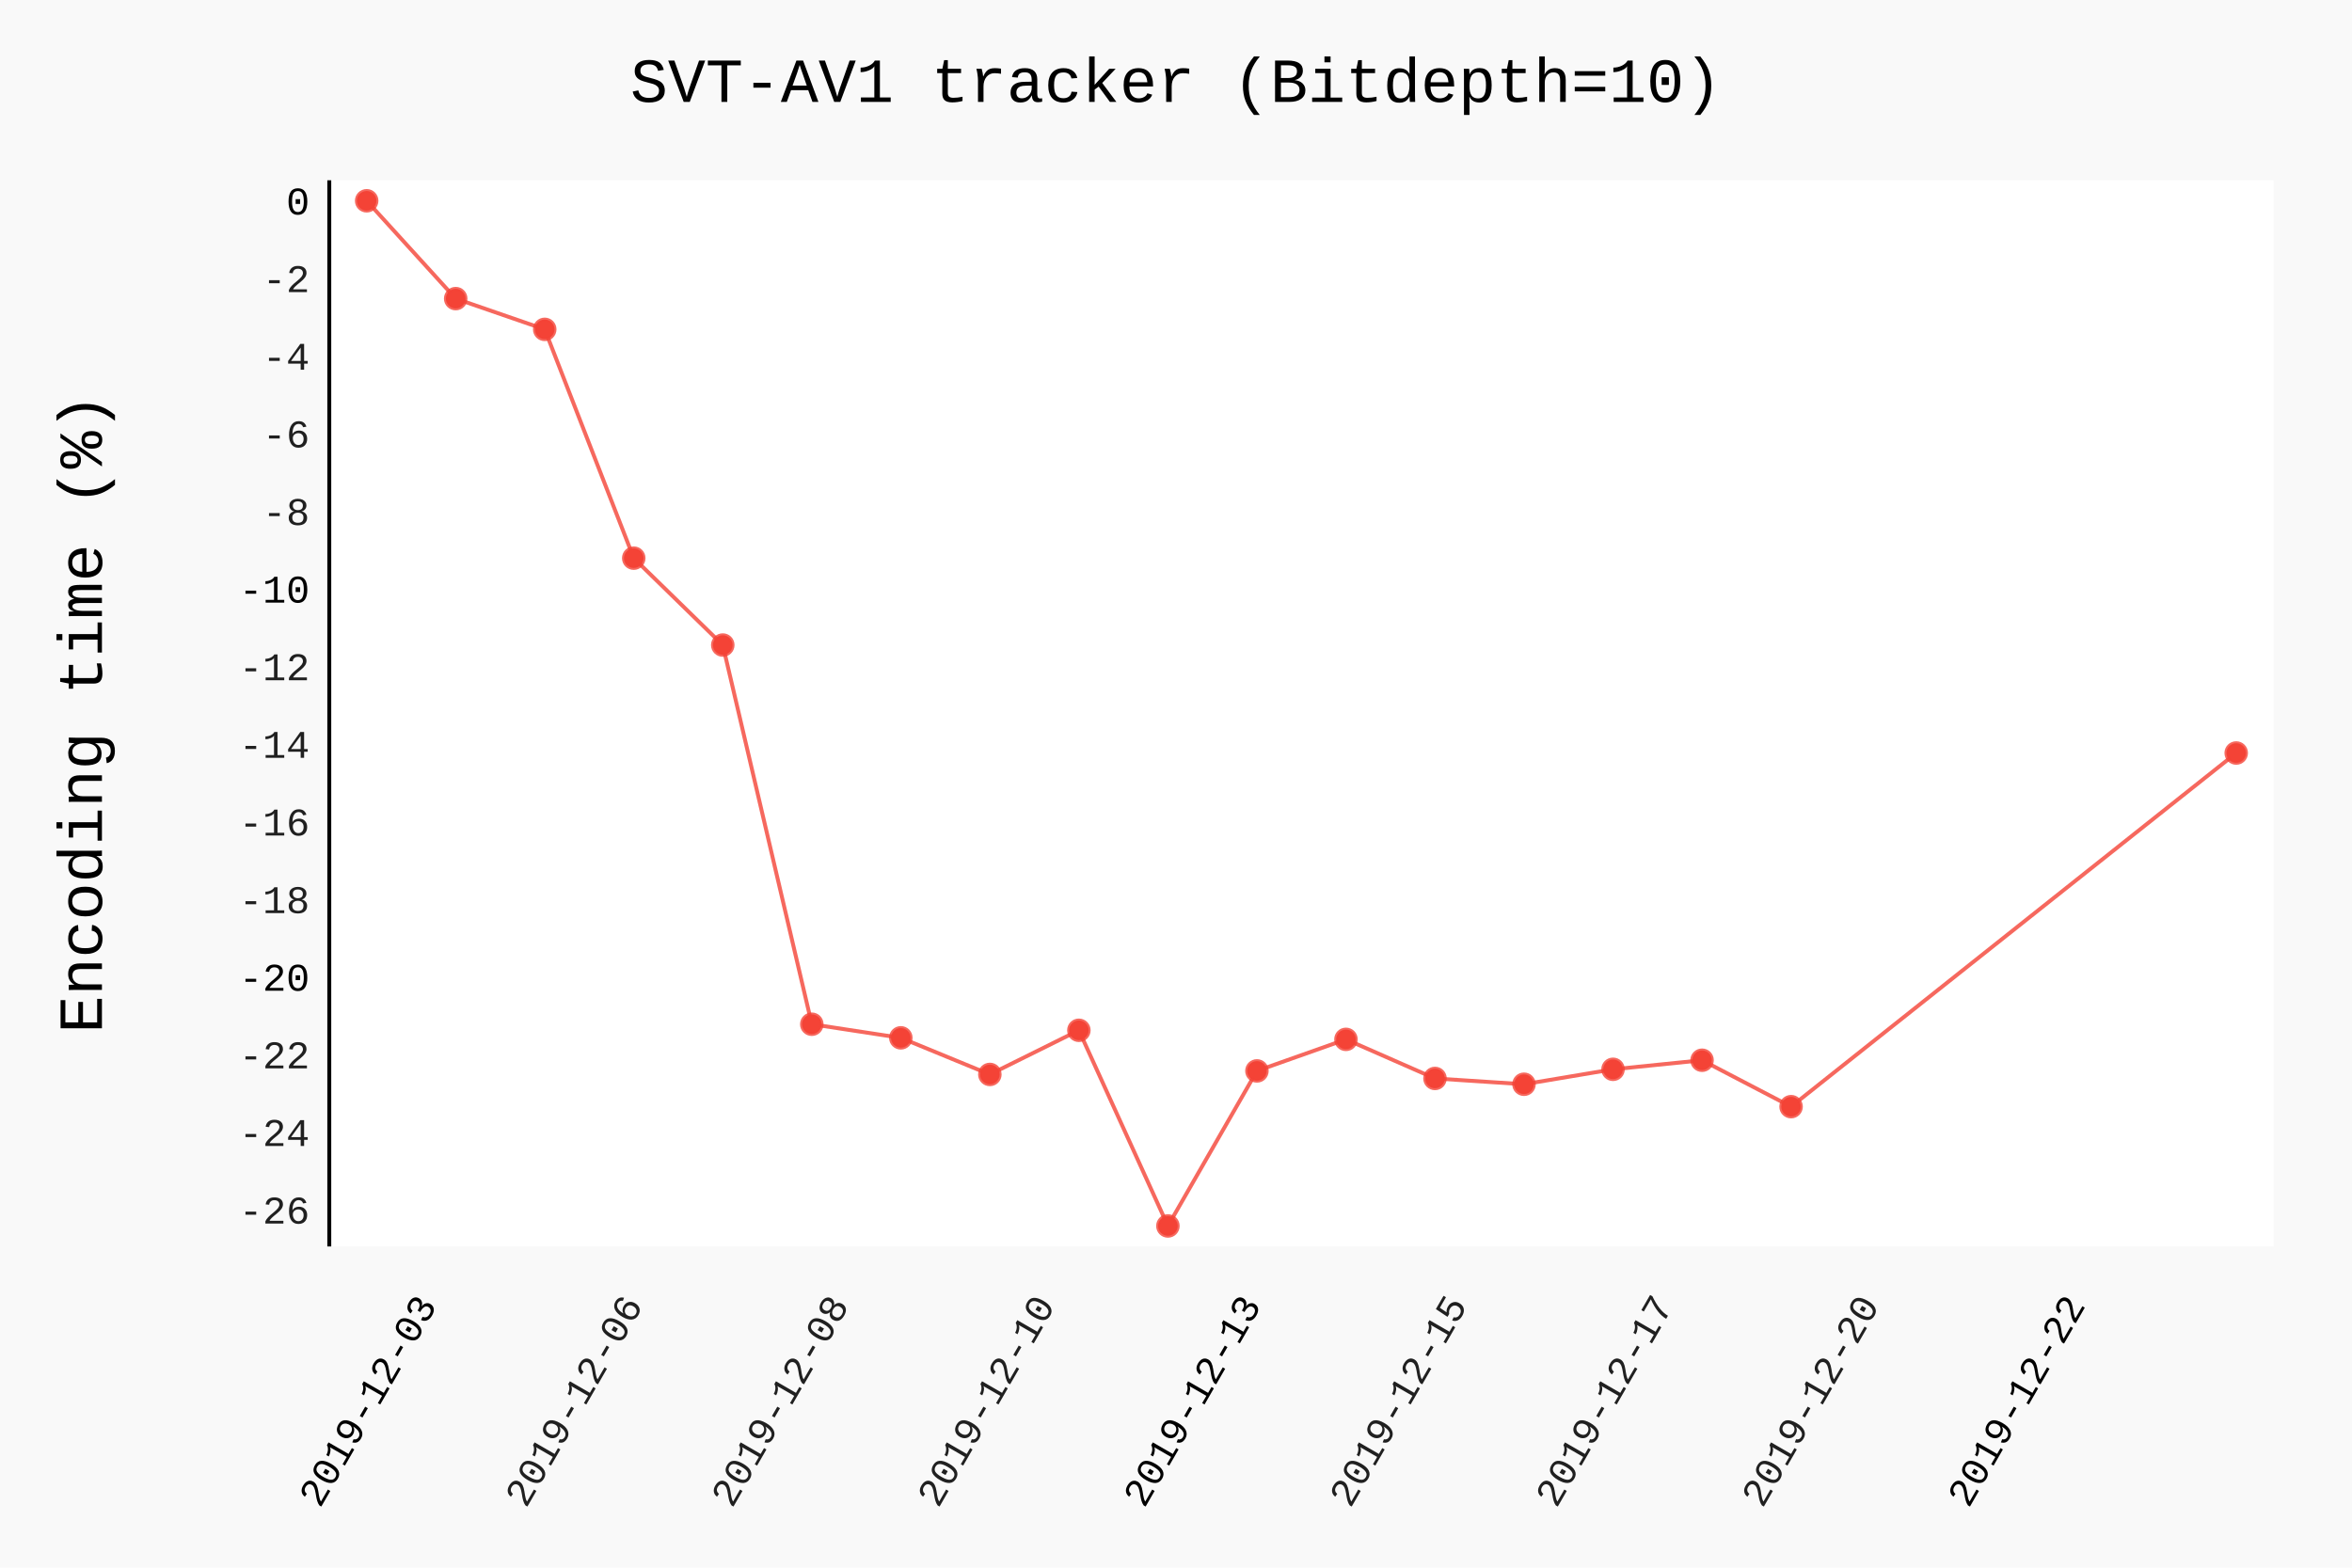
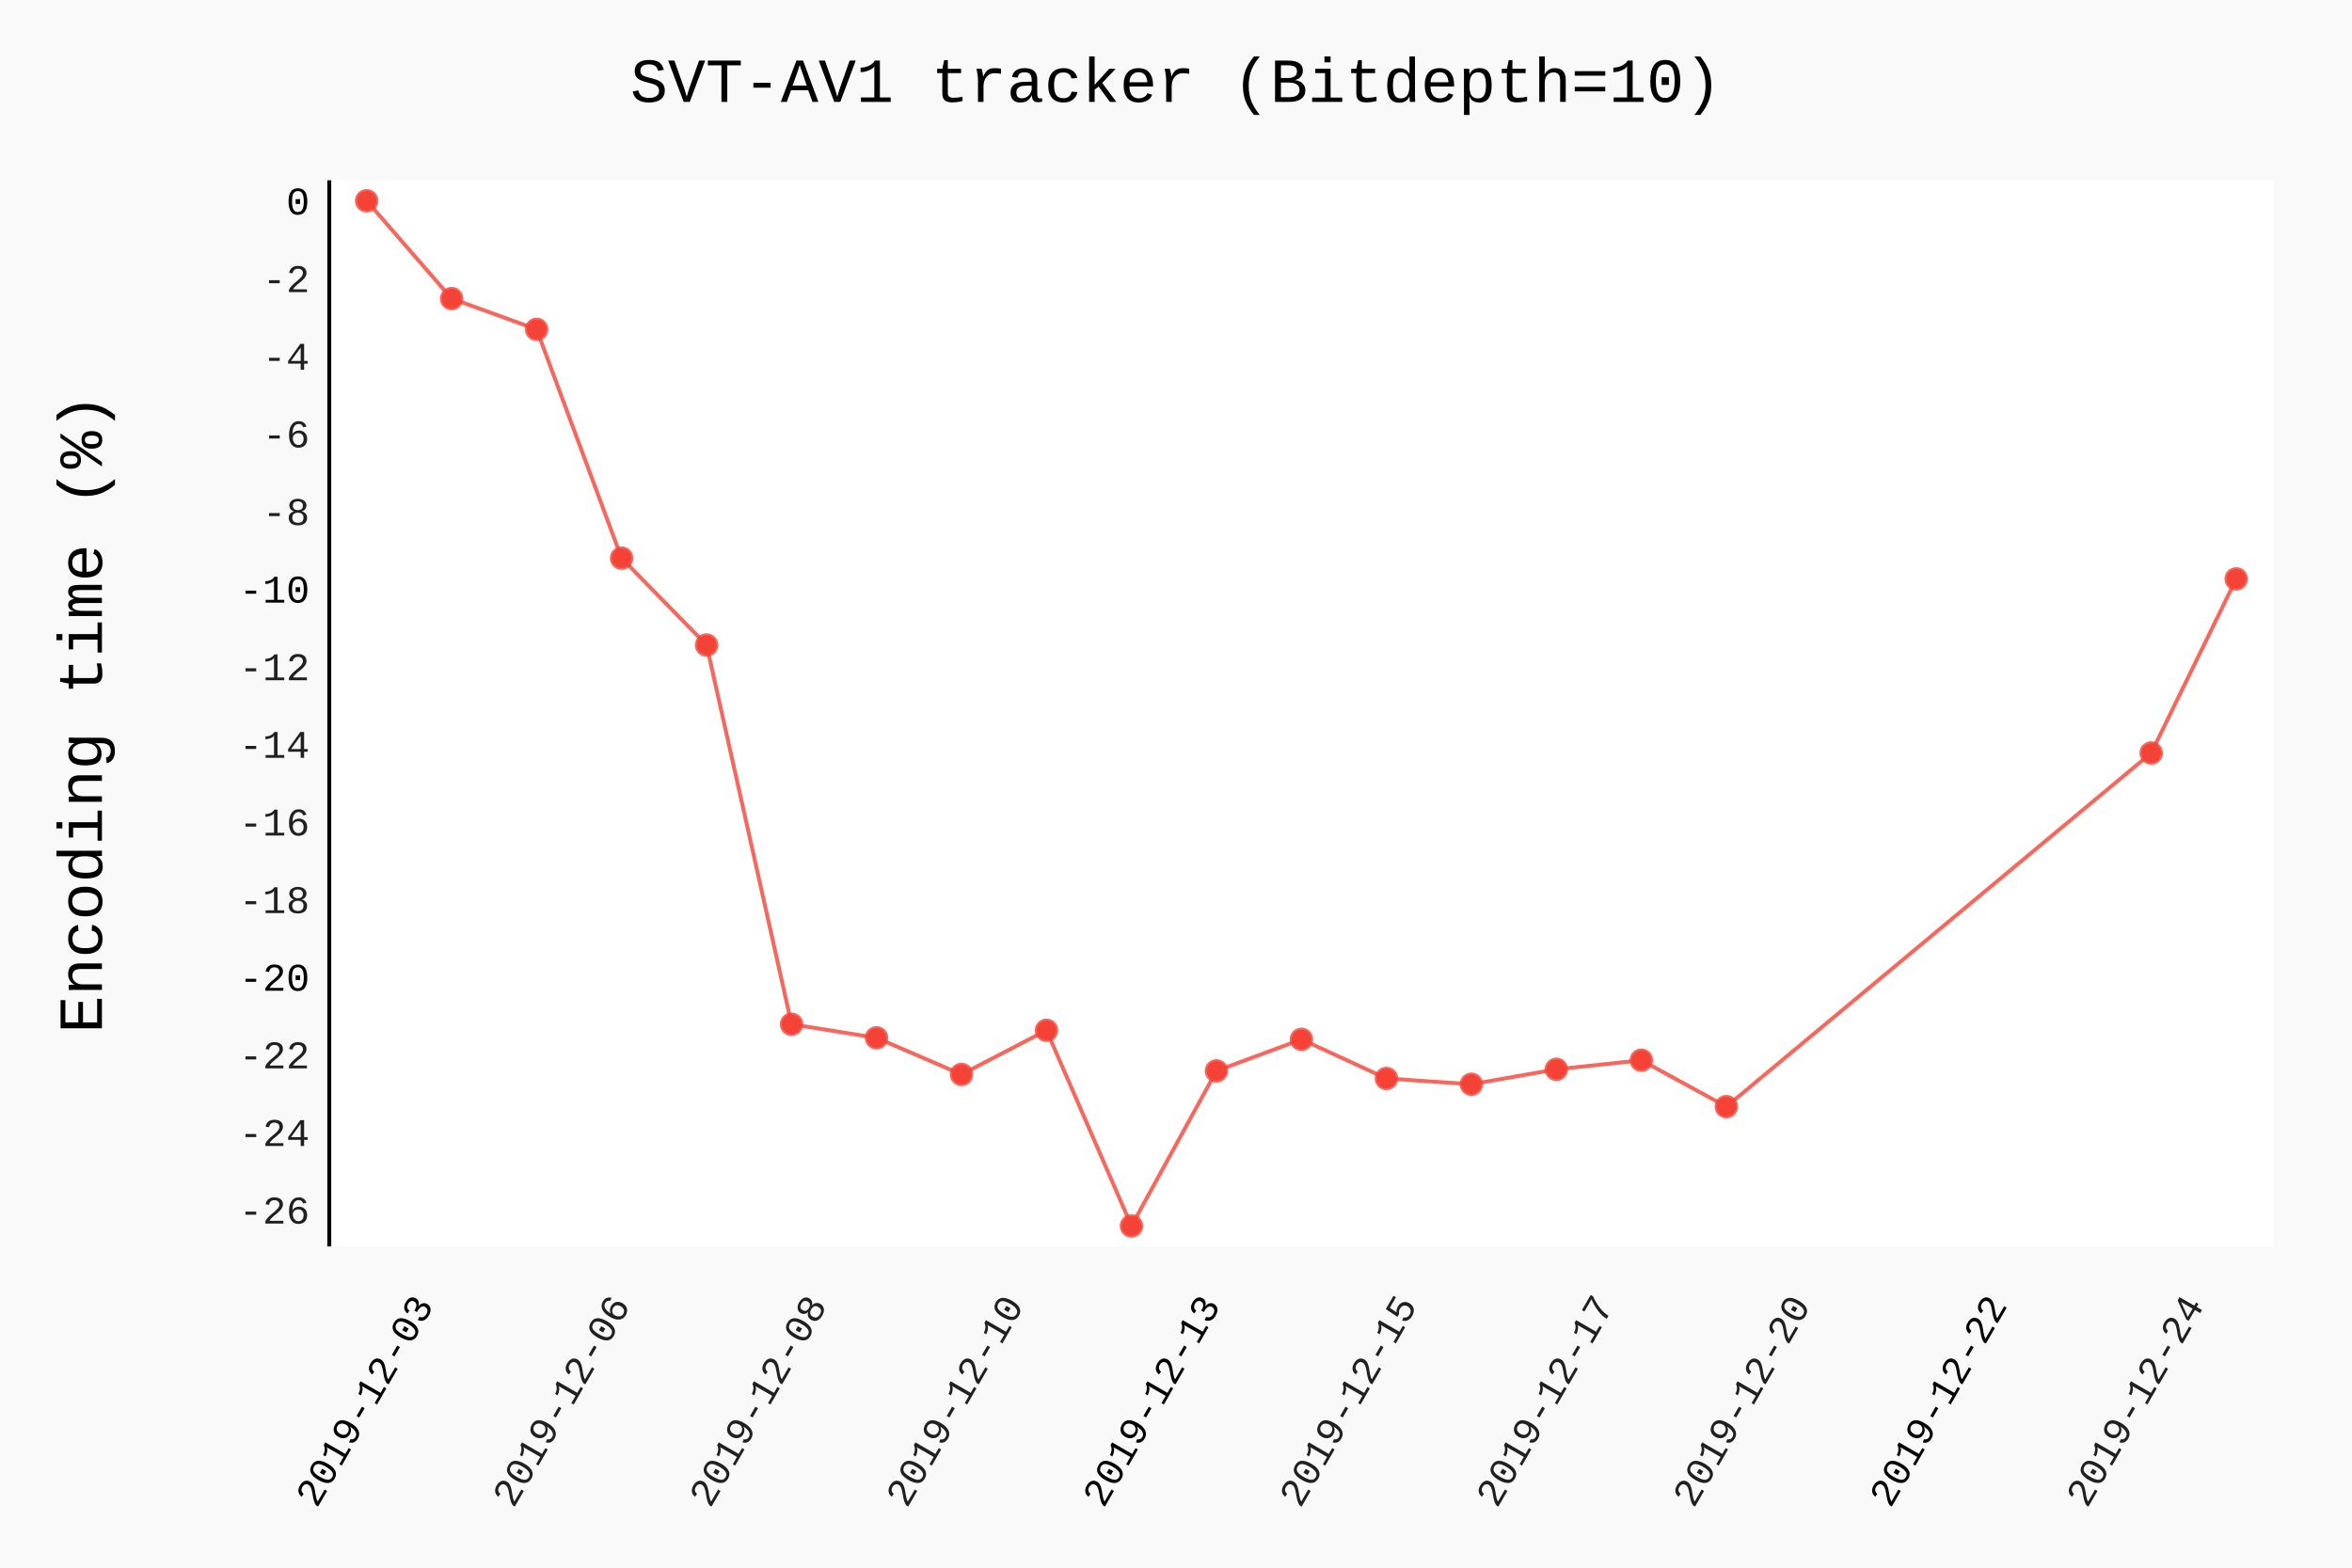
- <svg xmlns="http://www.w3.org/2000/svg" class="pygal-chart" id="chart-f13c8a75-d95e-488a-ad67-c1257b3f46e3" viewBox="0 0 600 400">
+ <svg xmlns="http://www.w3.org/2000/svg" class="pygal-chart" id="chart-d68ff530-323b-450b-bad8-150b3ce9a7c2" viewBox="0 0 600 400">
  <defs>
-     <style type="text/css">#chart-f13c8a75-d95e-488a-ad67-c1257b3f46e3{-webkit-user-select:none;-webkit-font-smoothing:antialiased;font-family:Consolas,"Liberation Mono",Menlo,Courier,monospace}#chart-f13c8a75-d95e-488a-ad67-c1257b3f46e3 .title{font-family:Consolas,"Liberation Mono",Menlo,Courier,monospace;font-size:16px}#chart-f13c8a75-d95e-488a-ad67-c1257b3f46e3 .legends .legend text{font-family:Consolas,"Liberation Mono",Menlo,Courier,monospace;font-size:14px}#chart-f13c8a75-d95e-488a-ad67-c1257b3f46e3 .axis text{font-family:Consolas,"Liberation Mono",Menlo,Courier,monospace;font-size:10px}#chart-f13c8a75-d95e-488a-ad67-c1257b3f46e3 .axis text.major{font-family:Consolas,"Liberation Mono",Menlo,Courier,monospace;font-size:10px}#chart-f13c8a75-d95e-488a-ad67-c1257b3f46e3 .text-overlay text.value{font-family:Consolas,"Liberation Mono",Menlo,Courier,monospace;font-size:16px}#chart-f13c8a75-d95e-488a-ad67-c1257b3f46e3 .text-overlay text.label{font-family:Consolas,"Liberation Mono",Menlo,Courier,monospace;font-size:10px}#chart-f13c8a75-d95e-488a-ad67-c1257b3f46e3 .tooltip{font-family:Consolas,"Liberation Mono",Menlo,Courier,monospace;font-size:14px}#chart-f13c8a75-d95e-488a-ad67-c1257b3f46e3 text.no_data{font-family:Consolas,"Liberation Mono",Menlo,Courier,monospace;font-size:64px}
- #chart-f13c8a75-d95e-488a-ad67-c1257b3f46e3{background-color:rgba(249,249,249,1)}#chart-f13c8a75-d95e-488a-ad67-c1257b3f46e3 path,#chart-f13c8a75-d95e-488a-ad67-c1257b3f46e3 line,#chart-f13c8a75-d95e-488a-ad67-c1257b3f46e3 rect,#chart-f13c8a75-d95e-488a-ad67-c1257b3f46e3 circle{-webkit-transition:150ms;-moz-transition:150ms;transition:150ms}#chart-f13c8a75-d95e-488a-ad67-c1257b3f46e3 .graph &gt; .background{fill:rgba(249,249,249,1)}#chart-f13c8a75-d95e-488a-ad67-c1257b3f46e3 .plot &gt; .background{fill:rgba(255,255,255,1)}#chart-f13c8a75-d95e-488a-ad67-c1257b3f46e3 .graph{fill:rgba(0,0,0,.87)}#chart-f13c8a75-d95e-488a-ad67-c1257b3f46e3 text.no_data{fill:rgba(0,0,0,1)}#chart-f13c8a75-d95e-488a-ad67-c1257b3f46e3 .title{fill:rgba(0,0,0,1)}#chart-f13c8a75-d95e-488a-ad67-c1257b3f46e3 .legends .legend text{fill:rgba(0,0,0,.87)}#chart-f13c8a75-d95e-488a-ad67-c1257b3f46e3 .legends .legend:hover text{fill:rgba(0,0,0,1)}#chart-f13c8a75-d95e-488a-ad67-c1257b3f46e3 .axis .line{stroke:rgba(0,0,0,1)}#chart-f13c8a75-d95e-488a-ad67-c1257b3f46e3 .axis .guide.line{stroke:rgba(0,0,0,.54)}#chart-f13c8a75-d95e-488a-ad67-c1257b3f46e3 .axis .major.line{stroke:rgba(0,0,0,.87)}#chart-f13c8a75-d95e-488a-ad67-c1257b3f46e3 .axis text.major{fill:rgba(0,0,0,1)}#chart-f13c8a75-d95e-488a-ad67-c1257b3f46e3 .axis.y .guides:hover .guide.line,#chart-f13c8a75-d95e-488a-ad67-c1257b3f46e3 .line-graph .axis.x .guides:hover .guide.line,#chart-f13c8a75-d95e-488a-ad67-c1257b3f46e3 .stackedline-graph .axis.x .guides:hover .guide.line,#chart-f13c8a75-d95e-488a-ad67-c1257b3f46e3 .xy-graph .axis.x .guides:hover .guide.line{stroke:rgba(0,0,0,1)}#chart-f13c8a75-d95e-488a-ad67-c1257b3f46e3 .axis .guides:hover text{fill:rgba(0,0,0,1)}#chart-f13c8a75-d95e-488a-ad67-c1257b3f46e3 .reactive{fill-opacity:.7;stroke-opacity:.8}#chart-f13c8a75-d95e-488a-ad67-c1257b3f46e3 .ci{stroke:rgba(0,0,0,.87)}#chart-f13c8a75-d95e-488a-ad67-c1257b3f46e3 .reactive.active,#chart-f13c8a75-d95e-488a-ad67-c1257b3f46e3 .active .reactive{fill-opacity:.8;stroke-opacity:.9;stroke-width:4}#chart-f13c8a75-d95e-488a-ad67-c1257b3f46e3 .ci .reactive.active{stroke-width:1.5}#chart-f13c8a75-d95e-488a-ad67-c1257b3f46e3 .series text{fill:rgba(0,0,0,1)}#chart-f13c8a75-d95e-488a-ad67-c1257b3f46e3 .tooltip rect{fill:rgba(255,255,255,1);stroke:rgba(0,0,0,1);-webkit-transition:opacity 150ms;-moz-transition:opacity 150ms;transition:opacity 150ms}#chart-f13c8a75-d95e-488a-ad67-c1257b3f46e3 .tooltip .label{fill:rgba(0,0,0,.87)}#chart-f13c8a75-d95e-488a-ad67-c1257b3f46e3 .tooltip .label{fill:rgba(0,0,0,.87)}#chart-f13c8a75-d95e-488a-ad67-c1257b3f46e3 .tooltip .legend{font-size:.8em;fill:rgba(0,0,0,.54)}#chart-f13c8a75-d95e-488a-ad67-c1257b3f46e3 .tooltip .x_label{font-size:.6em;fill:rgba(0,0,0,1)}#chart-f13c8a75-d95e-488a-ad67-c1257b3f46e3 .tooltip .xlink{font-size:.5em;text-decoration:underline}#chart-f13c8a75-d95e-488a-ad67-c1257b3f46e3 .tooltip .value{font-size:1.5em}#chart-f13c8a75-d95e-488a-ad67-c1257b3f46e3 .bound{font-size:.5em}#chart-f13c8a75-d95e-488a-ad67-c1257b3f46e3 .max-value{font-size:.75em;fill:rgba(0,0,0,.54)}#chart-f13c8a75-d95e-488a-ad67-c1257b3f46e3 .map-element{fill:rgba(255,255,255,1);stroke:rgba(0,0,0,.54) !important}#chart-f13c8a75-d95e-488a-ad67-c1257b3f46e3 .map-element .reactive{fill-opacity:inherit;stroke-opacity:inherit}#chart-f13c8a75-d95e-488a-ad67-c1257b3f46e3 .color-0,#chart-f13c8a75-d95e-488a-ad67-c1257b3f46e3 .color-0 a:visited{stroke:#F44336;fill:#F44336}#chart-f13c8a75-d95e-488a-ad67-c1257b3f46e3 .text-overlay .color-0 text{fill:black}
- #chart-f13c8a75-d95e-488a-ad67-c1257b3f46e3 text.no_data{text-anchor:middle}#chart-f13c8a75-d95e-488a-ad67-c1257b3f46e3 .guide.line{fill:none}#chart-f13c8a75-d95e-488a-ad67-c1257b3f46e3 .centered{text-anchor:middle}#chart-f13c8a75-d95e-488a-ad67-c1257b3f46e3 .title{text-anchor:middle}#chart-f13c8a75-d95e-488a-ad67-c1257b3f46e3 .legends .legend text{fill-opacity:1}#chart-f13c8a75-d95e-488a-ad67-c1257b3f46e3 .axis.x text{text-anchor:middle}#chart-f13c8a75-d95e-488a-ad67-c1257b3f46e3 .axis.x:not(.web) text[transform]{text-anchor:start}#chart-f13c8a75-d95e-488a-ad67-c1257b3f46e3 .axis.x:not(.web) text[transform].backwards{text-anchor:end}#chart-f13c8a75-d95e-488a-ad67-c1257b3f46e3 .axis.y text{text-anchor:end}#chart-f13c8a75-d95e-488a-ad67-c1257b3f46e3 .axis.y text[transform].backwards{text-anchor:start}#chart-f13c8a75-d95e-488a-ad67-c1257b3f46e3 .axis.y2 text{text-anchor:start}#chart-f13c8a75-d95e-488a-ad67-c1257b3f46e3 .axis.y2 text[transform].backwards{text-anchor:end}#chart-f13c8a75-d95e-488a-ad67-c1257b3f46e3 .axis .guide.line{stroke-dasharray:4,4}#chart-f13c8a75-d95e-488a-ad67-c1257b3f46e3 .axis .major.guide.line{stroke-dasharray:6,6}#chart-f13c8a75-d95e-488a-ad67-c1257b3f46e3 .horizontal .axis.y .guide.line,#chart-f13c8a75-d95e-488a-ad67-c1257b3f46e3 .horizontal .axis.y2 .guide.line,#chart-f13c8a75-d95e-488a-ad67-c1257b3f46e3 .vertical .axis.x .guide.line{opacity:0}#chart-f13c8a75-d95e-488a-ad67-c1257b3f46e3 .horizontal .axis.always_show .guide.line,#chart-f13c8a75-d95e-488a-ad67-c1257b3f46e3 .vertical .axis.always_show .guide.line{opacity:1 !important}#chart-f13c8a75-d95e-488a-ad67-c1257b3f46e3 .axis.y .guides:hover .guide.line,#chart-f13c8a75-d95e-488a-ad67-c1257b3f46e3 .axis.y2 .guides:hover .guide.line,#chart-f13c8a75-d95e-488a-ad67-c1257b3f46e3 .axis.x .guides:hover .guide.line{opacity:1}#chart-f13c8a75-d95e-488a-ad67-c1257b3f46e3 .axis .guides:hover text{opacity:1}#chart-f13c8a75-d95e-488a-ad67-c1257b3f46e3 .nofill{fill:none}#chart-f13c8a75-d95e-488a-ad67-c1257b3f46e3 .subtle-fill{fill-opacity:.2}#chart-f13c8a75-d95e-488a-ad67-c1257b3f46e3 .dot{stroke-width:1px;fill-opacity:1}#chart-f13c8a75-d95e-488a-ad67-c1257b3f46e3 .dot.active{stroke-width:5px}#chart-f13c8a75-d95e-488a-ad67-c1257b3f46e3 .dot.negative{fill:transparent}#chart-f13c8a75-d95e-488a-ad67-c1257b3f46e3 text,#chart-f13c8a75-d95e-488a-ad67-c1257b3f46e3 tspan{stroke:none !important}#chart-f13c8a75-d95e-488a-ad67-c1257b3f46e3 .series text.active{opacity:1}#chart-f13c8a75-d95e-488a-ad67-c1257b3f46e3 .tooltip rect{fill-opacity:.95;stroke-width:.5}#chart-f13c8a75-d95e-488a-ad67-c1257b3f46e3 .tooltip text{fill-opacity:1}#chart-f13c8a75-d95e-488a-ad67-c1257b3f46e3 .showable{visibility:hidden}#chart-f13c8a75-d95e-488a-ad67-c1257b3f46e3 .showable.shown{visibility:visible}#chart-f13c8a75-d95e-488a-ad67-c1257b3f46e3 .gauge-background{fill:rgba(229,229,229,1);stroke:none}#chart-f13c8a75-d95e-488a-ad67-c1257b3f46e3 .bg-lines{stroke:rgba(249,249,249,1);stroke-width:2px}</style>
+     <style type="text/css">#chart-d68ff530-323b-450b-bad8-150b3ce9a7c2{-webkit-user-select:none;-webkit-font-smoothing:antialiased;font-family:Consolas,"Liberation Mono",Menlo,Courier,monospace}#chart-d68ff530-323b-450b-bad8-150b3ce9a7c2 .title{font-family:Consolas,"Liberation Mono",Menlo,Courier,monospace;font-size:16px}#chart-d68ff530-323b-450b-bad8-150b3ce9a7c2 .legends .legend text{font-family:Consolas,"Liberation Mono",Menlo,Courier,monospace;font-size:14px}#chart-d68ff530-323b-450b-bad8-150b3ce9a7c2 .axis text{font-family:Consolas,"Liberation Mono",Menlo,Courier,monospace;font-size:10px}#chart-d68ff530-323b-450b-bad8-150b3ce9a7c2 .axis text.major{font-family:Consolas,"Liberation Mono",Menlo,Courier,monospace;font-size:10px}#chart-d68ff530-323b-450b-bad8-150b3ce9a7c2 .text-overlay text.value{font-family:Consolas,"Liberation Mono",Menlo,Courier,monospace;font-size:16px}#chart-d68ff530-323b-450b-bad8-150b3ce9a7c2 .text-overlay text.label{font-family:Consolas,"Liberation Mono",Menlo,Courier,monospace;font-size:10px}#chart-d68ff530-323b-450b-bad8-150b3ce9a7c2 .tooltip{font-family:Consolas,"Liberation Mono",Menlo,Courier,monospace;font-size:14px}#chart-d68ff530-323b-450b-bad8-150b3ce9a7c2 text.no_data{font-family:Consolas,"Liberation Mono",Menlo,Courier,monospace;font-size:64px}
+ #chart-d68ff530-323b-450b-bad8-150b3ce9a7c2{background-color:rgba(249,249,249,1)}#chart-d68ff530-323b-450b-bad8-150b3ce9a7c2 path,#chart-d68ff530-323b-450b-bad8-150b3ce9a7c2 line,#chart-d68ff530-323b-450b-bad8-150b3ce9a7c2 rect,#chart-d68ff530-323b-450b-bad8-150b3ce9a7c2 circle{-webkit-transition:150ms;-moz-transition:150ms;transition:150ms}#chart-d68ff530-323b-450b-bad8-150b3ce9a7c2 .graph &gt; .background{fill:rgba(249,249,249,1)}#chart-d68ff530-323b-450b-bad8-150b3ce9a7c2 .plot &gt; .background{fill:rgba(255,255,255,1)}#chart-d68ff530-323b-450b-bad8-150b3ce9a7c2 .graph{fill:rgba(0,0,0,.87)}#chart-d68ff530-323b-450b-bad8-150b3ce9a7c2 text.no_data{fill:rgba(0,0,0,1)}#chart-d68ff530-323b-450b-bad8-150b3ce9a7c2 .title{fill:rgba(0,0,0,1)}#chart-d68ff530-323b-450b-bad8-150b3ce9a7c2 .legends .legend text{fill:rgba(0,0,0,.87)}#chart-d68ff530-323b-450b-bad8-150b3ce9a7c2 .legends .legend:hover text{fill:rgba(0,0,0,1)}#chart-d68ff530-323b-450b-bad8-150b3ce9a7c2 .axis .line{stroke:rgba(0,0,0,1)}#chart-d68ff530-323b-450b-bad8-150b3ce9a7c2 .axis .guide.line{stroke:rgba(0,0,0,.54)}#chart-d68ff530-323b-450b-bad8-150b3ce9a7c2 .axis .major.line{stroke:rgba(0,0,0,.87)}#chart-d68ff530-323b-450b-bad8-150b3ce9a7c2 .axis text.major{fill:rgba(0,0,0,1)}#chart-d68ff530-323b-450b-bad8-150b3ce9a7c2 .axis.y .guides:hover .guide.line,#chart-d68ff530-323b-450b-bad8-150b3ce9a7c2 .line-graph .axis.x .guides:hover .guide.line,#chart-d68ff530-323b-450b-bad8-150b3ce9a7c2 .stackedline-graph .axis.x .guides:hover .guide.line,#chart-d68ff530-323b-450b-bad8-150b3ce9a7c2 .xy-graph .axis.x .guides:hover .guide.line{stroke:rgba(0,0,0,1)}#chart-d68ff530-323b-450b-bad8-150b3ce9a7c2 .axis .guides:hover text{fill:rgba(0,0,0,1)}#chart-d68ff530-323b-450b-bad8-150b3ce9a7c2 .reactive{fill-opacity:.7;stroke-opacity:.8}#chart-d68ff530-323b-450b-bad8-150b3ce9a7c2 .ci{stroke:rgba(0,0,0,.87)}#chart-d68ff530-323b-450b-bad8-150b3ce9a7c2 .reactive.active,#chart-d68ff530-323b-450b-bad8-150b3ce9a7c2 .active .reactive{fill-opacity:.8;stroke-opacity:.9;stroke-width:4}#chart-d68ff530-323b-450b-bad8-150b3ce9a7c2 .ci .reactive.active{stroke-width:1.5}#chart-d68ff530-323b-450b-bad8-150b3ce9a7c2 .series text{fill:rgba(0,0,0,1)}#chart-d68ff530-323b-450b-bad8-150b3ce9a7c2 .tooltip rect{fill:rgba(255,255,255,1);stroke:rgba(0,0,0,1);-webkit-transition:opacity 150ms;-moz-transition:opacity 150ms;transition:opacity 150ms}#chart-d68ff530-323b-450b-bad8-150b3ce9a7c2 .tooltip .label{fill:rgba(0,0,0,.87)}#chart-d68ff530-323b-450b-bad8-150b3ce9a7c2 .tooltip .label{fill:rgba(0,0,0,.87)}#chart-d68ff530-323b-450b-bad8-150b3ce9a7c2 .tooltip .legend{font-size:.8em;fill:rgba(0,0,0,.54)}#chart-d68ff530-323b-450b-bad8-150b3ce9a7c2 .tooltip .x_label{font-size:.6em;fill:rgba(0,0,0,1)}#chart-d68ff530-323b-450b-bad8-150b3ce9a7c2 .tooltip .xlink{font-size:.5em;text-decoration:underline}#chart-d68ff530-323b-450b-bad8-150b3ce9a7c2 .tooltip .value{font-size:1.5em}#chart-d68ff530-323b-450b-bad8-150b3ce9a7c2 .bound{font-size:.5em}#chart-d68ff530-323b-450b-bad8-150b3ce9a7c2 .max-value{font-size:.75em;fill:rgba(0,0,0,.54)}#chart-d68ff530-323b-450b-bad8-150b3ce9a7c2 .map-element{fill:rgba(255,255,255,1);stroke:rgba(0,0,0,.54) !important}#chart-d68ff530-323b-450b-bad8-150b3ce9a7c2 .map-element .reactive{fill-opacity:inherit;stroke-opacity:inherit}#chart-d68ff530-323b-450b-bad8-150b3ce9a7c2 .color-0,#chart-d68ff530-323b-450b-bad8-150b3ce9a7c2 .color-0 a:visited{stroke:#F44336;fill:#F44336}#chart-d68ff530-323b-450b-bad8-150b3ce9a7c2 .text-overlay .color-0 text{fill:black}
+ #chart-d68ff530-323b-450b-bad8-150b3ce9a7c2 text.no_data{text-anchor:middle}#chart-d68ff530-323b-450b-bad8-150b3ce9a7c2 .guide.line{fill:none}#chart-d68ff530-323b-450b-bad8-150b3ce9a7c2 .centered{text-anchor:middle}#chart-d68ff530-323b-450b-bad8-150b3ce9a7c2 .title{text-anchor:middle}#chart-d68ff530-323b-450b-bad8-150b3ce9a7c2 .legends .legend text{fill-opacity:1}#chart-d68ff530-323b-450b-bad8-150b3ce9a7c2 .axis.x text{text-anchor:middle}#chart-d68ff530-323b-450b-bad8-150b3ce9a7c2 .axis.x:not(.web) text[transform]{text-anchor:start}#chart-d68ff530-323b-450b-bad8-150b3ce9a7c2 .axis.x:not(.web) text[transform].backwards{text-anchor:end}#chart-d68ff530-323b-450b-bad8-150b3ce9a7c2 .axis.y text{text-anchor:end}#chart-d68ff530-323b-450b-bad8-150b3ce9a7c2 .axis.y text[transform].backwards{text-anchor:start}#chart-d68ff530-323b-450b-bad8-150b3ce9a7c2 .axis.y2 text{text-anchor:start}#chart-d68ff530-323b-450b-bad8-150b3ce9a7c2 .axis.y2 text[transform].backwards{text-anchor:end}#chart-d68ff530-323b-450b-bad8-150b3ce9a7c2 .axis .guide.line{stroke-dasharray:4,4}#chart-d68ff530-323b-450b-bad8-150b3ce9a7c2 .axis .major.guide.line{stroke-dasharray:6,6}#chart-d68ff530-323b-450b-bad8-150b3ce9a7c2 .horizontal .axis.y .guide.line,#chart-d68ff530-323b-450b-bad8-150b3ce9a7c2 .horizontal .axis.y2 .guide.line,#chart-d68ff530-323b-450b-bad8-150b3ce9a7c2 .vertical .axis.x .guide.line{opacity:0}#chart-d68ff530-323b-450b-bad8-150b3ce9a7c2 .horizontal .axis.always_show .guide.line,#chart-d68ff530-323b-450b-bad8-150b3ce9a7c2 .vertical .axis.always_show .guide.line{opacity:1 !important}#chart-d68ff530-323b-450b-bad8-150b3ce9a7c2 .axis.y .guides:hover .guide.line,#chart-d68ff530-323b-450b-bad8-150b3ce9a7c2 .axis.y2 .guides:hover .guide.line,#chart-d68ff530-323b-450b-bad8-150b3ce9a7c2 .axis.x .guides:hover .guide.line{opacity:1}#chart-d68ff530-323b-450b-bad8-150b3ce9a7c2 .axis .guides:hover text{opacity:1}#chart-d68ff530-323b-450b-bad8-150b3ce9a7c2 .nofill{fill:none}#chart-d68ff530-323b-450b-bad8-150b3ce9a7c2 .subtle-fill{fill-opacity:.2}#chart-d68ff530-323b-450b-bad8-150b3ce9a7c2 .dot{stroke-width:1px;fill-opacity:1}#chart-d68ff530-323b-450b-bad8-150b3ce9a7c2 .dot.active{stroke-width:5px}#chart-d68ff530-323b-450b-bad8-150b3ce9a7c2 .dot.negative{fill:transparent}#chart-d68ff530-323b-450b-bad8-150b3ce9a7c2 text,#chart-d68ff530-323b-450b-bad8-150b3ce9a7c2 tspan{stroke:none !important}#chart-d68ff530-323b-450b-bad8-150b3ce9a7c2 .series text.active{opacity:1}#chart-d68ff530-323b-450b-bad8-150b3ce9a7c2 .tooltip rect{fill-opacity:.95;stroke-width:.5}#chart-d68ff530-323b-450b-bad8-150b3ce9a7c2 .tooltip text{fill-opacity:1}#chart-d68ff530-323b-450b-bad8-150b3ce9a7c2 .showable{visibility:hidden}#chart-d68ff530-323b-450b-bad8-150b3ce9a7c2 .showable.shown{visibility:visible}#chart-d68ff530-323b-450b-bad8-150b3ce9a7c2 .gauge-background{fill:rgba(229,229,229,1);stroke:none}#chart-d68ff530-323b-450b-bad8-150b3ce9a7c2 .bg-lines{stroke:rgba(249,249,249,1);stroke-width:2px}</style>
  </defs>
  <g class="graph datetimeline-graph vertical">
    <rect class="background" height="400" width="600" x="0" y="0" />
    <g class="plot" transform="translate(84, 46)">
      <rect class="background" height="272.038" width="496.0" x="0" y="0" />
      <g class="axis y">
        <g class="guides">
          <text class="" x="-5" y="266.202">-26</text>
        </g>
        <g class="guides">
          <text class="" x="-5" y="246.396">-24</text>
        </g>
        <g class="guides">
          <text class="" x="-5" y="226.591">-22</text>
        </g>
        <g class="guides">
          <text class="major" x="-5" y="206.786">-20</text>
        </g>
        <g class="guides">
          <text class="" x="-5" y="186.98">-18</text>
        </g>
        <g class="guides">
          <text class="" x="-5" y="167.175">-16</text>
        </g>
        <g class="guides">
          <text class="" x="-5" y="147.369">-14</text>
        </g>
        <g class="guides">
          <text class="" x="-5" y="127.564">-12</text>
        </g>
        <g class="guides">
          <text class="major" x="-5" y="107.759">-10</text>
        </g>
        <g class="guides">
          <text class="" x="-5" y="87.953">-8</text>
        </g>
        <g class="guides">
          <text class="" x="-5" y="68.148">-6</text>
        </g>
        <g class="guides">
          <text class="" x="-5" y="48.342">-4</text>
        </g>
        <g class="guides">
          <text class="" x="-5" y="28.537">-2</text>
        </g>
        <g class="guides">
          <text class="major" x="-5" y="8.732">0</text>
        </g>
      </g>
      <g class="axis x">
        <path class="line" d="M0 0 v272.038" />
        <g class="guides">
-           <path class="major guide line" d="M27.623 0 v272.038" />
-           <text class="major backwards" transform="rotate(300 27.62285 287.0385)" x="27.623" y="287.038">2019-12-03</text>
+           <path class="major guide line" d="M26.801 0 v272.038" />
+           <text class="major backwards" transform="rotate(300 26.80083 287.0385)" x="26.801" y="287.038">2019-12-03</text>
        </g>
        <g class="guides">
-           <path class="guide line" d="M80.194 0 v272.038" />
-           <text class="backwards" transform="rotate(300 80.19373 287.0385)" x="80.194" y="287.038">2019-12-06</text>
+           <path class="guide line" d="M76.982 0 v272.038" />
+           <text class="backwards" transform="rotate(300 76.98213 287.0385)" x="76.982" y="287.038">2019-12-06</text>
        </g>
        <g class="guides">
-           <path class="guide line" d="M132.765 0 v272.038" />
-           <text class="backwards" transform="rotate(300 132.7646 287.0385)" x="132.765" y="287.038">2019-12-08</text>
+           <path class="guide line" d="M127.163 0 v272.038" />
+           <text class="backwards" transform="rotate(300 127.1634 287.0385)" x="127.163" y="287.038">2019-12-08</text>
        </g>
        <g class="guides">
-           <path class="guide line" d="M185.336 0 v272.038" />
-           <text class="backwards" transform="rotate(300 185.3355 287.0385)" x="185.336" y="287.038">2019-12-10</text>
+           <path class="guide line" d="M177.345 0 v272.038" />
+           <text class="backwards" transform="rotate(300 177.3447 287.0385)" x="177.345" y="287.038">2019-12-10</text>
        </g>
        <g class="guides">
-           <path class="major guide line" d="M237.906 0 v272.038" />
-           <text class="major backwards" transform="rotate(300 237.9064 287.0385)" x="237.906" y="287.038">2019-12-13</text>
+           <path class="major guide line" d="M227.526 0 v272.038" />
+           <text class="major backwards" transform="rotate(300 227.526 287.0385)" x="227.526" y="287.038">2019-12-13</text>
        </g>
        <g class="guides">
-           <path class="guide line" d="M290.477 0 v272.038" />
-           <text class="backwards" transform="rotate(300 290.4773 287.0385)" x="290.477" y="287.038">2019-12-15</text>
+           <path class="guide line" d="M277.707 0 v272.038" />
+           <text class="backwards" transform="rotate(300 277.7073 287.0385)" x="277.707" y="287.038">2019-12-15</text>
        </g>
        <g class="guides">
-           <path class="guide line" d="M343.048 0 v272.038" />
-           <text class="backwards" transform="rotate(300 343.0482 287.0385)" x="343.048" y="287.038">2019-12-17</text>
+           <path class="guide line" d="M327.889 0 v272.038" />
+           <text class="backwards" transform="rotate(300 327.8886 287.0385)" x="327.889" y="287.038">2019-12-17</text>
        </g>
        <g class="guides">
-           <path class="guide line" d="M395.619 0 v272.038" />
-           <text class="backwards" transform="rotate(300 395.619 287.0385)" x="395.619" y="287.038">2019-12-20</text>
+           <path class="guide line" d="M378.07 0 v272.038" />
+           <text class="backwards" transform="rotate(300 378.0699 287.0385)" x="378.07" y="287.038">2019-12-20</text>
        </g>
        <g class="guides">
-           <path class="major guide line" d="M448.19 0 v272.038" />
-           <text class="major backwards" transform="rotate(300 448.1899 287.0385)" x="448.19" y="287.038">2019-12-22</text>
+           <path class="major guide line" d="M428.251 0 v272.038" />
+           <text class="major backwards" transform="rotate(300 428.2512 287.0385)" x="428.251" y="287.038">2019-12-22</text>
+         </g>
+         <g class="guides">
+           <path class="guide line" d="M478.433 0 v272.038" />
+           <text class="backwards" transform="rotate(300 478.4325 287.0385)" x="478.433" y="287.038">2019-12-24</text>
        </g>
      </g>
      <g class="series serie-0 color-0">
-         <path class="line reactive nofill" d="M9.538 5.232 L32.249 30.193 54.96 38.037 77.67 96.416 100.381 118.587 123.092 215.336 145.802 218.807 168.513 228.148 191.223 216.884 213.934 266.807 236.645 227.247 259.355 219.198 282.066 229.169 304.777 230.65 327.487 226.838 350.198 224.524 372.908 236.367 486.462 146.135" />
+         <path class="line reactive nofill" d="M9.538 5.232 L31.217 30.193 52.895 38.037 74.573 96.416 96.252 118.587 117.93 215.336 139.608 218.807 161.287 228.148 182.965 216.884 204.643 266.807 226.322 227.247 248 219.198 269.678 229.169 291.357 230.65 313.035 226.838 334.713 224.524 356.392 236.367 464.783 146.135 486.462 101.708" />
      </g>
    </g>
    <g class="titles">
      <text class="title plot_title" x="300.0" y="26">SVT-AV1 tracker (Bitdepth=10)</text>
      <text class="title" transform="rotate(-90 0 182.0192)" x="0" y="208.019">Encoding time (%)</text>
    </g>
    <g class="plot overlay" transform="translate(84, 46)">
      <g class="series serie-0 color-0">
        <g class="dots">
          <circle class="dot reactive tooltip-trigger" cx="9.538" cy="5.232" r="2.5" />
        </g>
        <g class="dots">
-           <circle class="dot reactive tooltip-trigger" cx="32.249" cy="30.193" r="2.5" />
+           <circle class="dot reactive tooltip-trigger" cx="31.217" cy="30.193" r="2.5" />
        </g>
        <g class="dots">
-           <circle class="dot reactive tooltip-trigger" cx="54.96" cy="38.037" r="2.5" />
+           <circle class="dot reactive tooltip-trigger" cx="52.895" cy="38.037" r="2.5" />
        </g>
        <g class="dots">
-           <circle class="dot reactive tooltip-trigger" cx="77.67" cy="96.416" r="2.5" />
+           <circle class="dot reactive tooltip-trigger" cx="74.573" cy="96.416" r="2.5" />
        </g>
        <g class="dots">
-           <circle class="dot reactive tooltip-trigger" cx="100.381" cy="118.587" r="2.5" />
+           <circle class="dot reactive tooltip-trigger" cx="96.252" cy="118.587" r="2.5" />
        </g>
        <g class="dots">
-           <circle class="dot reactive tooltip-trigger" cx="123.092" cy="215.336" r="2.5" />
+           <circle class="dot reactive tooltip-trigger" cx="117.93" cy="215.336" r="2.5" />
        </g>
        <g class="dots">
-           <circle class="dot reactive tooltip-trigger" cx="145.802" cy="218.807" r="2.5" />
+           <circle class="dot reactive tooltip-trigger" cx="139.608" cy="218.807" r="2.5" />
        </g>
        <g class="dots">
-           <circle class="dot reactive tooltip-trigger" cx="168.513" cy="228.148" r="2.5" />
+           <circle class="dot reactive tooltip-trigger" cx="161.287" cy="228.148" r="2.5" />
        </g>
        <g class="dots">
-           <circle class="dot reactive tooltip-trigger" cx="191.223" cy="216.884" r="2.5" />
+           <circle class="dot reactive tooltip-trigger" cx="182.965" cy="216.884" r="2.5" />
        </g>
        <g class="dots">
-           <circle class="dot reactive tooltip-trigger" cx="213.934" cy="266.807" r="2.5" />
+           <circle class="dot reactive tooltip-trigger" cx="204.643" cy="266.807" r="2.5" />
        </g>
        <g class="dots">
-           <circle class="dot reactive tooltip-trigger" cx="236.645" cy="227.247" r="2.5" />
+           <circle class="dot reactive tooltip-trigger" cx="226.322" cy="227.247" r="2.5" />
        </g>
        <g class="dots">
-           <circle class="dot reactive tooltip-trigger" cx="259.355" cy="219.198" r="2.5" />
+           <circle class="dot reactive tooltip-trigger" cx="248.0" cy="219.198" r="2.5" />
        </g>
        <g class="dots">
-           <circle class="dot reactive tooltip-trigger" cx="282.066" cy="229.169" r="2.5" />
+           <circle class="dot reactive tooltip-trigger" cx="269.678" cy="229.169" r="2.5" />
        </g>
        <g class="dots">
-           <circle class="dot reactive tooltip-trigger" cx="304.777" cy="230.65" r="2.5" />
+           <circle class="dot reactive tooltip-trigger" cx="291.357" cy="230.65" r="2.5" />
        </g>
        <g class="dots">
-           <circle class="dot reactive tooltip-trigger" cx="327.487" cy="226.838" r="2.5" />
+           <circle class="dot reactive tooltip-trigger" cx="313.035" cy="226.838" r="2.5" />
        </g>
        <g class="dots">
-           <circle class="dot reactive tooltip-trigger" cx="350.198" cy="224.524" r="2.5" />
+           <circle class="dot reactive tooltip-trigger" cx="334.713" cy="224.524" r="2.5" />
        </g>
        <g class="dots">
-           <circle class="dot reactive tooltip-trigger" cx="372.908" cy="236.367" r="2.5" />
+           <circle class="dot reactive tooltip-trigger" cx="356.392" cy="236.367" r="2.5" />
        </g>
        <g class="dots">
-           <circle class="dot reactive tooltip-trigger" cx="486.462" cy="146.135" r="2.5" />
+           <circle class="dot reactive tooltip-trigger" cx="464.783" cy="146.135" r="2.5" />
+         </g>
+         <g class="dots">
+           <circle class="dot reactive tooltip-trigger" cx="486.462" cy="101.708" r="2.5" />
        </g>
      </g>
    </g>
    <g class="plot text-overlay" transform="translate(84, 46)">
      <g class="series serie-0 color-0" />
    </g>
    <g class="plot tooltip-overlay" transform="translate(84, 46)">
      <g class="tooltip" style="opacity: 0" transform="translate(0 0)">
        <rect class="tooltip-box" height="0" rx="0" ry="0" width="0" />
        <g class="text" />
      </g>
    </g>
  </g>
</svg>
